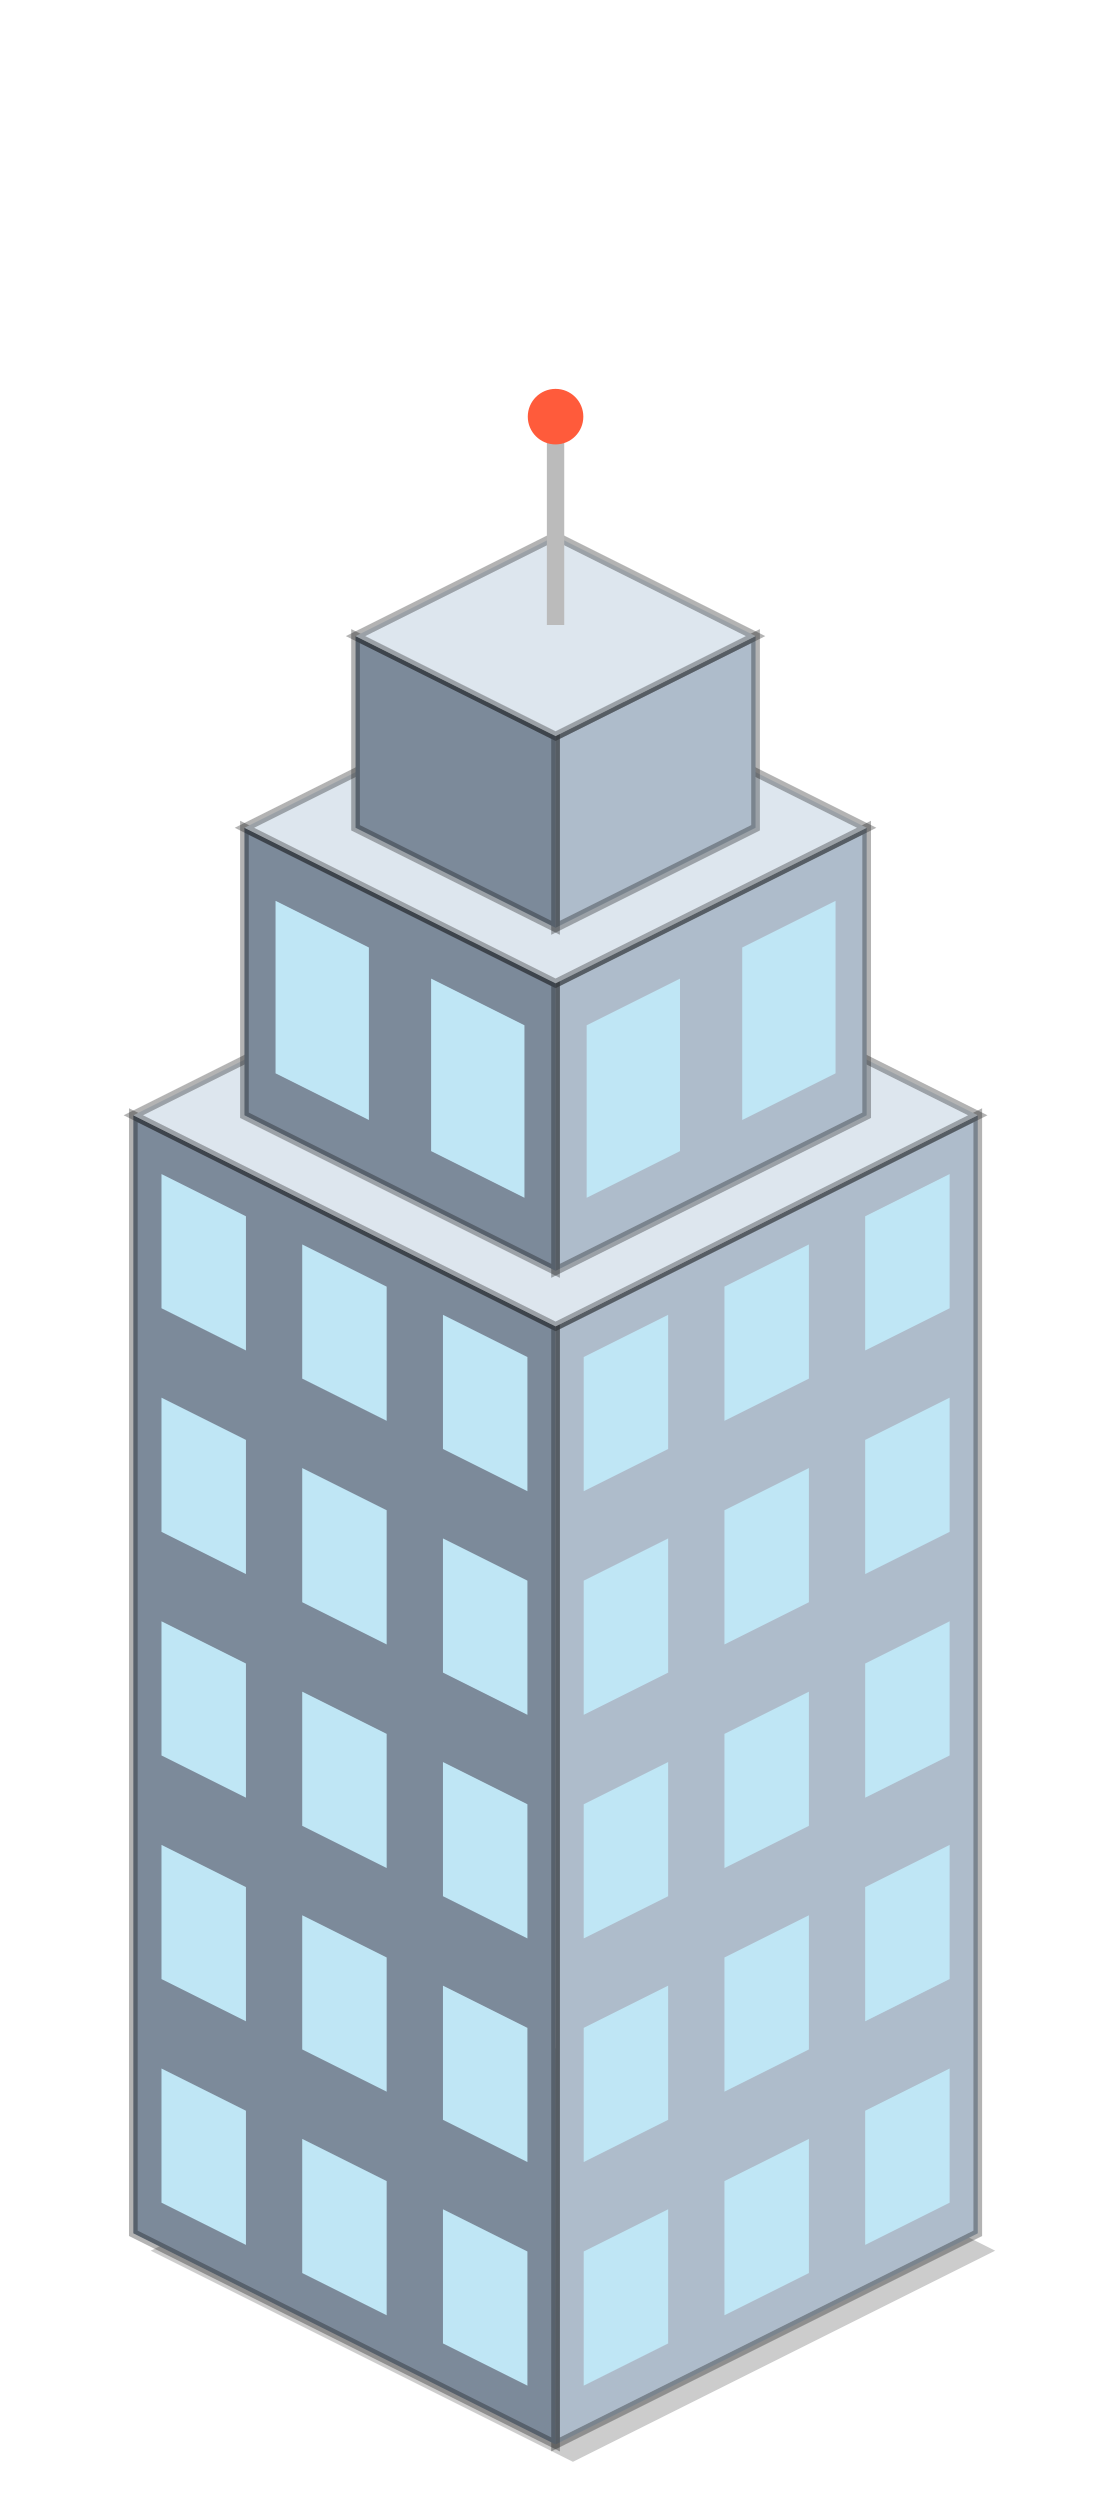
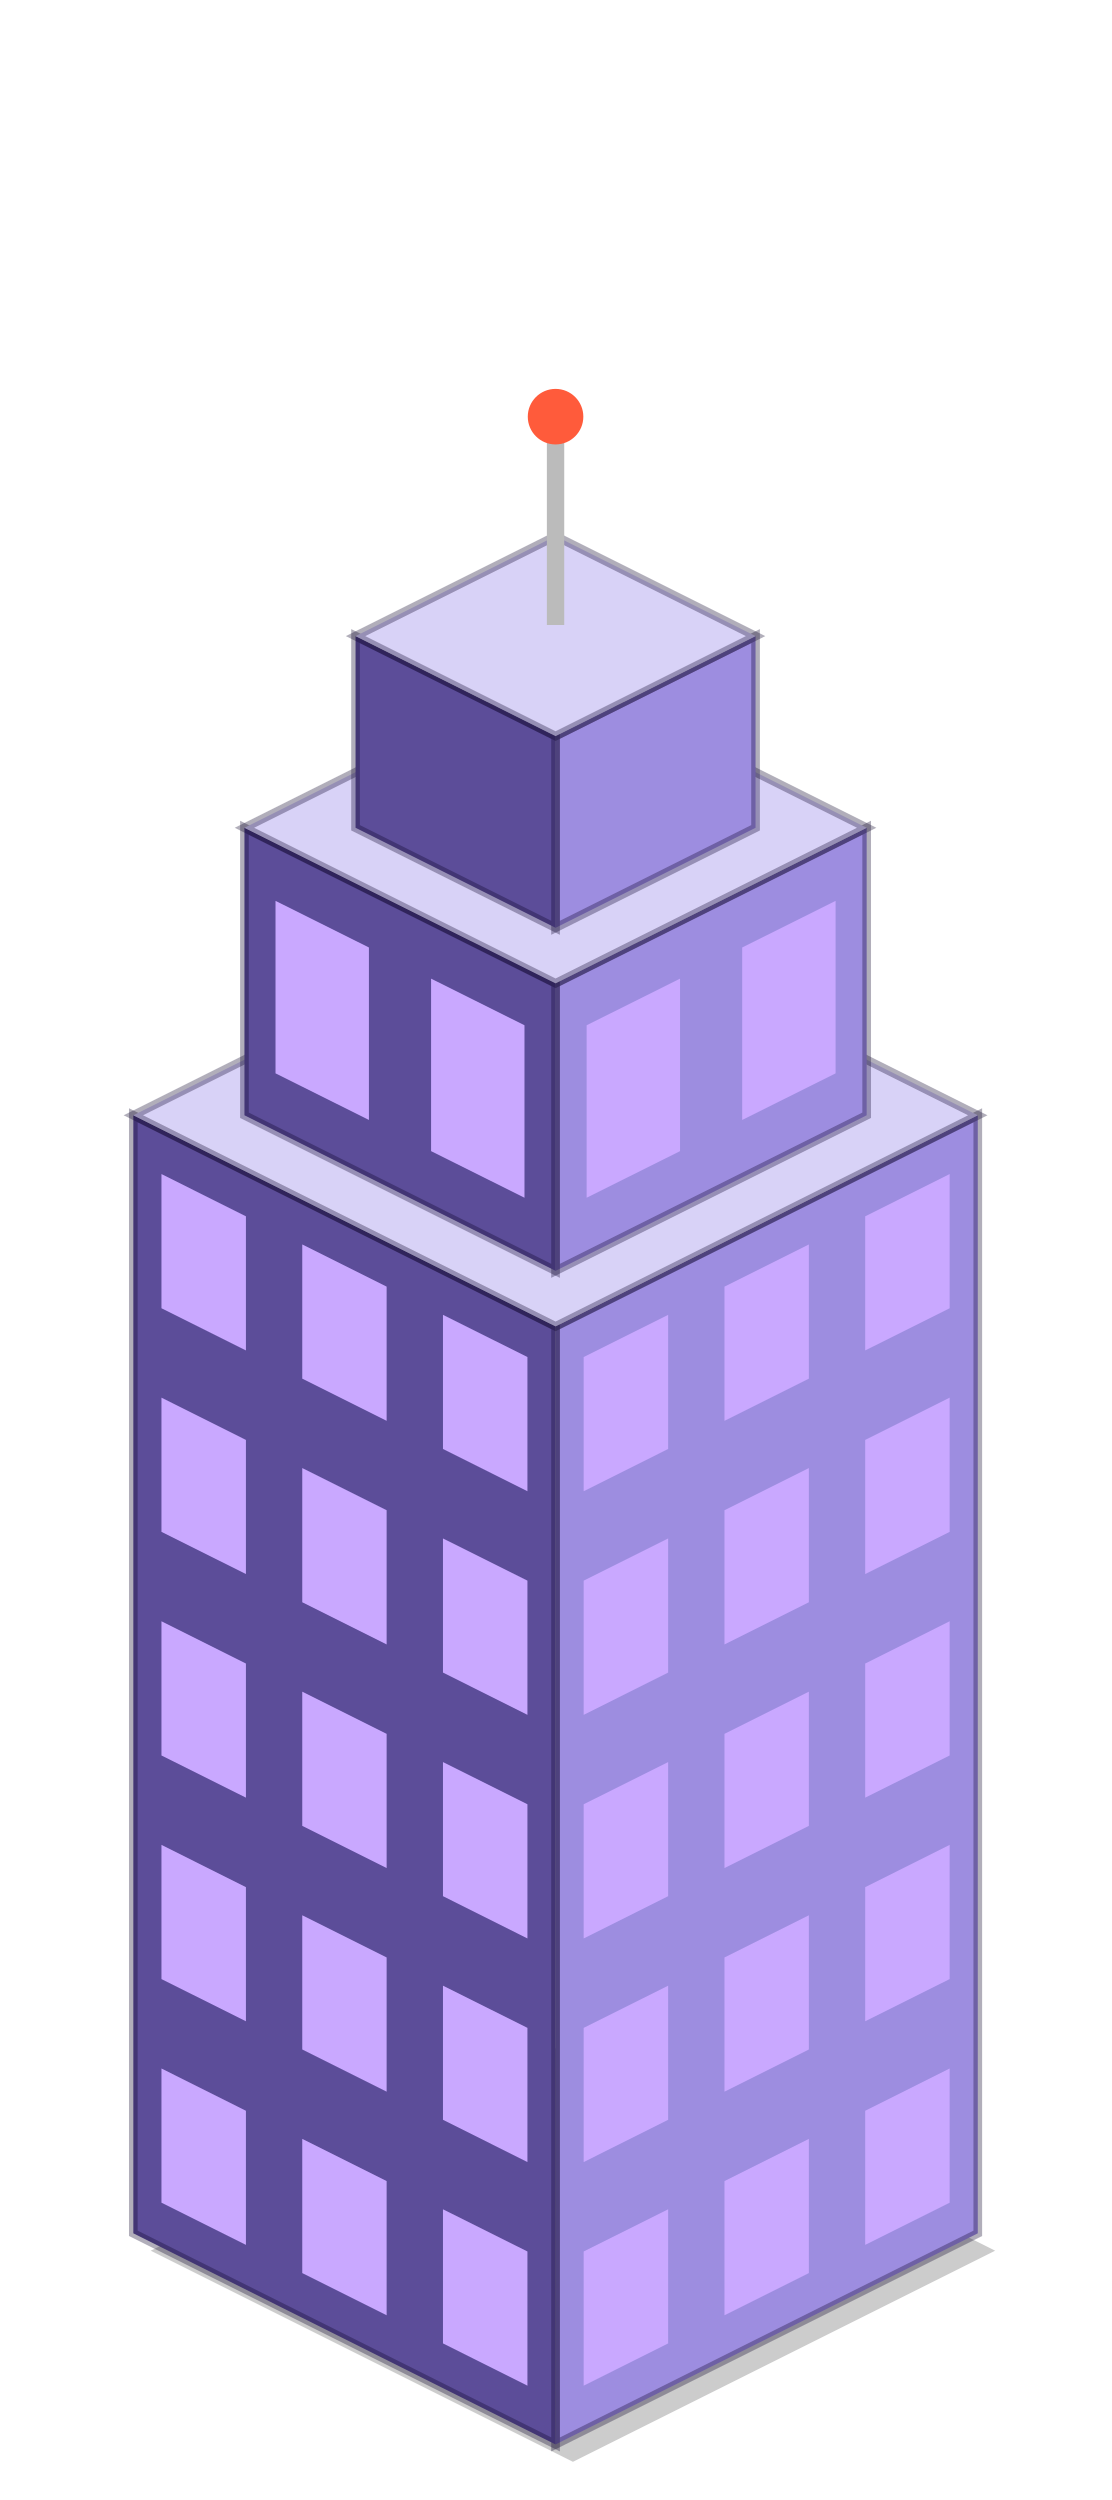
<svg xmlns="http://www.w3.org/2000/svg" version="1.1" width="128" height="288">
  <defs />
  <g>
-     <g transform="translate(2,2)">
-       <path fill="rgb(0,0,0)" stroke="none" paint-order="stroke fill markers" d=" M 64 232.96 L 112.64 257.28 L 64 281.6 L 15.36 257.28 Z" fill-opacity="0.20" />
-     </g>
-     <path fill="#aebccb" stroke="rgb(0,0,0)" paint-order="fill stroke markers" d=" M 112.64 257.28 L 64 281.6 L 64 152.8 L 112.64 128.48 Z" stroke-opacity="0.30" stroke-miterlimit="10" />
-     <path fill="#7c8a9a" stroke="rgb(0,0,0)" paint-order="fill stroke markers" d=" M 15.36 257.28 L 64 281.6 L 64 152.8 L 15.36 128.48 Z" stroke-opacity="0.30" stroke-miterlimit="10" />
-     <path fill="#dde6ee" stroke="rgb(0,0,0)" paint-order="fill stroke markers" d=" M 64 104.16 L 112.64 128.48 L 64 152.8 L 15.36 128.48 Z" stroke-opacity="0.30" stroke-miterlimit="10" />
-     <path fill="#bfe6f5" stroke="none" paint-order="stroke fill markers" d=" M 109.397 135.253 L 99.669 140.117 L 99.669 155.573 L 109.397 150.709 Z" />
-     <path fill="#bfe6f5" stroke="none" paint-order="stroke fill markers" d=" M 93.184 143.36 L 83.456 148.224 L 83.456 163.68 L 93.184 158.816 Z" />
-     <path fill="#bfe6f5" stroke="none" paint-order="stroke fill markers" d=" M 76.971 151.467 L 67.243 156.331 L 67.243 171.787 L 76.971 166.923 Z" />
-     <path fill="#bfe6f5" stroke="none" paint-order="stroke fill markers" d=" M 109.397 161.013 L 99.669 165.877 L 99.669 181.333 L 109.397 176.469 Z" />
-     <path fill="#bfe6f5" stroke="none" paint-order="stroke fill markers" d=" M 93.184 169.12 L 83.456 173.984 L 83.456 189.44 L 93.184 184.576 Z" />
-     <path fill="#bfe6f5" stroke="none" paint-order="stroke fill markers" d=" M 76.971 177.227 L 67.243 182.091 L 67.243 197.547 L 76.971 192.683 Z" />
-     <path fill="#bfe6f5" stroke="none" paint-order="stroke fill markers" d=" M 109.397 186.773 L 99.669 191.637 L 99.669 207.093 L 109.397 202.229 Z" />
-     <path fill="#bfe6f5" stroke="none" paint-order="stroke fill markers" d=" M 93.184 194.88 L 83.456 199.744 L 83.456 215.2 L 93.184 210.336 Z" />
-     <path fill="#bfe6f5" stroke="none" paint-order="stroke fill markers" d=" M 76.971 202.987 L 67.243 207.851 L 67.243 223.307 L 76.971 218.443 Z" />
-     <path fill="#bfe6f5" stroke="none" paint-order="stroke fill markers" d=" M 109.397 212.533 L 99.669 217.397 L 99.669 232.853 L 109.397 227.989 Z" />
-     <path fill="#bfe6f5" stroke="none" paint-order="stroke fill markers" d=" M 93.184 220.64 L 83.456 225.504 L 83.456 240.96 L 93.184 236.096 Z" />
-     <path fill="#bfe6f5" stroke="none" paint-order="stroke fill markers" d=" M 76.971 228.747 L 67.243 233.611 L 67.243 249.067 L 76.971 244.203 Z" />
-     <path fill="#bfe6f5" stroke="none" paint-order="stroke fill markers" d=" M 109.397 238.293 L 99.669 243.157 L 99.669 258.613 L 109.397 253.749 Z" />
-     <path fill="#bfe6f5" stroke="none" paint-order="stroke fill markers" d=" M 93.184 246.4 L 83.456 251.264 L 83.456 266.72 L 93.184 261.856 Z" />
-     <path fill="#bfe6f5" stroke="none" paint-order="stroke fill markers" d=" M 76.971 254.507 L 67.243 259.371 L 67.243 274.827 L 76.971 269.963 Z" />
-     <path fill="#bfe6f5" stroke="none" paint-order="stroke fill markers" d=" M 18.603 135.253 L 28.331 140.117 L 28.331 155.573 L 18.603 150.709 Z" />
-     <path fill="#bfe6f5" stroke="none" paint-order="stroke fill markers" d=" M 34.816 143.36 L 44.544 148.224 L 44.544 163.68 L 34.816 158.816 Z" />
-     <path fill="#bfe6f5" stroke="none" paint-order="stroke fill markers" d=" M 51.029 151.467 L 60.757 156.331 L 60.757 171.787 L 51.029 166.923 Z" />
-     <path fill="#bfe6f5" stroke="none" paint-order="stroke fill markers" d=" M 18.603 161.013 L 28.331 165.877 L 28.331 181.333 L 18.603 176.469 Z" />
-     <path fill="#bfe6f5" stroke="none" paint-order="stroke fill markers" d=" M 34.816 169.12 L 44.544 173.984 L 44.544 189.44 L 34.816 184.576 Z" />
-     <path fill="#bfe6f5" stroke="none" paint-order="stroke fill markers" d=" M 51.029 177.227 L 60.757 182.091 L 60.757 197.547 L 51.029 192.683 Z" />
-     <path fill="#bfe6f5" stroke="none" paint-order="stroke fill markers" d=" M 18.603 186.773 L 28.331 191.637 L 28.331 207.093 L 18.603 202.229 Z" />
-     <path fill="#bfe6f5" stroke="none" paint-order="stroke fill markers" d=" M 34.816 194.88 L 44.544 199.744 L 44.544 215.2 L 34.816 210.336 Z" />
-     <path fill="#bfe6f5" stroke="none" paint-order="stroke fill markers" d=" M 51.029 202.987 L 60.757 207.851 L 60.757 223.307 L 51.029 218.443 Z" />
-     <path fill="#bfe6f5" stroke="none" paint-order="stroke fill markers" d=" M 18.603 212.533 L 28.331 217.397 L 28.331 232.853 L 18.603 227.989 Z" />
-     <path fill="#bfe6f5" stroke="none" paint-order="stroke fill markers" d=" M 34.816 220.64 L 44.544 225.504 L 44.544 240.96 L 34.816 236.096 Z" />
-     <path fill="#bfe6f5" stroke="none" paint-order="stroke fill markers" d=" M 51.029 228.747 L 60.757 233.611 L 60.757 249.067 L 51.029 244.203 Z" />
-     <path fill="#bfe6f5" stroke="none" paint-order="stroke fill markers" d=" M 18.603 238.293 L 28.331 243.157 L 28.331 258.613 L 18.603 253.749 Z" />
-     <path fill="#bfe6f5" stroke="none" paint-order="stroke fill markers" d=" M 34.816 246.4 L 44.544 251.264 L 44.544 266.72 L 34.816 261.856 Z" />
-     <path fill="#bfe6f5" stroke="none" paint-order="stroke fill markers" d=" M 51.029 254.507 L 60.757 259.371 L 60.757 274.827 L 51.029 269.963 Z" />
-     <path fill="#aebccb" stroke="rgb(0,0,0)" paint-order="fill stroke markers" d=" M 99.84 128.48 L 64 146.4 L 64 113.28 L 99.84 95.36 Z" stroke-opacity="0.30" stroke-miterlimit="10" />
-     <path fill="#7c8a9a" stroke="rgb(0,0,0)" paint-order="fill stroke markers" d=" M 28.16 128.48 L 64 146.4 L 64 113.28 L 28.16 95.36 Z" stroke-opacity="0.30" stroke-miterlimit="10" />
-     <path fill="#dde6ee" stroke="rgb(0,0,0)" paint-order="fill stroke markers" d=" M 64 77.44 L 99.84 95.36 L 64 113.28 L 28.16 95.36 Z" stroke-opacity="0.30" stroke-miterlimit="10" />
-     <path fill="#bfe6f5" stroke="none" paint-order="stroke fill markers" d=" M 96.256 103.776 L 85.504 109.152 L 85.504 129.024 L 96.256 123.648 Z" />
-     <path fill="#bfe6f5" stroke="none" paint-order="stroke fill markers" d=" M 78.336 112.736 L 67.584 118.112 L 67.584 137.984 L 78.336 132.608 Z" />
-     <path fill="#bfe6f5" stroke="none" paint-order="stroke fill markers" d=" M 31.744 103.776 L 42.496 109.152 L 42.496 129.024 L 31.744 123.648 Z" />
-     <path fill="#bfe6f5" stroke="none" paint-order="stroke fill markers" d=" M 49.664 112.736 L 60.416 118.112 L 60.416 137.984 L 49.664 132.608 Z" />
-     <path fill="#aebccb" stroke="rgb(0,0,0)" paint-order="fill stroke markers" d=" M 87.04 95.36 L 64 106.88 L 64 84.8 L 87.04 73.28 Z" stroke-opacity="0.30" stroke-miterlimit="10" />
-     <path fill="#7c8a9a" stroke="rgb(0,0,0)" paint-order="fill stroke markers" d=" M 40.96 95.36 L 64 106.88 L 64 84.8 L 40.96 73.28 Z" stroke-opacity="0.30" stroke-miterlimit="10" />
-     <path fill="#dde6ee" stroke="rgb(0,0,0)" paint-order="fill stroke markers" d=" M 64 61.76 L 87.04 73.28 L 64 84.8 L 40.96 73.28 Z" stroke-opacity="0.30" stroke-miterlimit="10" />
-     <path fill="none" stroke="#bbb" paint-order="fill stroke markers" d=" M 64 72 L 64 48" stroke-miterlimit="10" stroke-width="2" />
-     <path fill="#ff5b3b" stroke="none" paint-order="stroke fill markers" d=" M 67.2 48 A 3.2 3.2 0 1 1 67.2 47.997" />
+     <path d="M66,234.96 L114.64,259.28 L66,283.6 L17.36,259.28 Z" fill="rgb(0,0,0)" fill-opacity="0.2" />
+     <path d="M112.64,257.28 L64,281.6 L64,152.8 L112.64,128.48 Z" fill="#9d8de0" />
+     <path d="M112.64,257.28 L64,281.6 L64,152.8 L112.64,128.48 Z" fill="none" stroke="rgb(12,0,40)" stroke-opacity="0.32" stroke-width="1" />
+     <path d="M15.36,257.28 L64,281.6 L64,152.8 L15.36,128.48 Z" fill="#5c4d99" />
+     <path d="M15.36,257.28 L64,281.6 L64,152.8 L15.36,128.48 Z" fill="none" stroke="rgb(12,0,40)" stroke-opacity="0.32" stroke-width="1" />
+     <path d="M64,104.16 L112.64,128.48 L64,152.8 L15.36,128.48 Z" fill="#d8d2f7" />
+     <path d="M64,104.16 L112.64,128.48 L64,152.8 L15.36,128.48 Z" fill="none" stroke="rgb(12,0,40)" stroke-opacity="0.32" stroke-width="1" />
+     <path d="M109.4,135.25 L99.67,140.12 L99.67,155.57 L109.4,150.71 Z" fill="#c9a8ff" />
+     <path d="M93.18,143.36 L83.46,148.22 L83.46,163.68 L93.18,158.82 Z" fill="#c9a8ff" />
+     <path d="M76.97,151.47 L67.24,156.33 L67.24,171.79 L76.97,166.92 Z" fill="#c9a8ff" />
+     <path d="M109.4,161.01 L99.67,165.88 L99.67,181.33 L109.4,176.47 Z" fill="#c9a8ff" />
+     <path d="M93.18,169.12 L83.46,173.98 L83.46,189.44 L93.18,184.58 Z" fill="#c9a8ff" />
+     <path d="M76.97,177.23 L67.24,182.09 L67.24,197.55 L76.97,192.68 Z" fill="#c9a8ff" />
+     <path d="M109.4,186.77 L99.67,191.64 L99.67,207.09 L109.4,202.23 Z" fill="#c9a8ff" />
+     <path d="M93.18,194.88 L83.46,199.74 L83.46,215.2 L93.18,210.34 Z" fill="#c9a8ff" />
+     <path d="M76.97,202.99 L67.24,207.85 L67.24,223.31 L76.97,218.44 Z" fill="#c9a8ff" />
+     <path d="M109.4,212.53 L99.67,217.4 L99.67,232.85 L109.4,227.99 Z" fill="#c9a8ff" />
+     <path d="M93.18,220.64 L83.46,225.5 L83.46,240.96 L93.18,236.1 Z" fill="#c9a8ff" />
+     <path d="M76.97,228.75 L67.24,233.61 L67.24,249.07 L76.97,244.2 Z" fill="#c9a8ff" />
+     <path d="M109.4,238.29 L99.67,243.16 L99.67,258.61 L109.4,253.75 Z" fill="#c9a8ff" />
+     <path d="M93.18,246.4 L83.46,251.26 L83.46,266.72 L93.18,261.86 Z" fill="#c9a8ff" />
+     <path d="M76.97,254.51 L67.24,259.37 L67.24,274.83 L76.97,269.96 Z" fill="#c9a8ff" />
+     <path d="M18.6,135.25 L28.33,140.12 L28.33,155.57 L18.6,150.71 Z" fill="#c9a8ff" />
+     <path d="M34.82,143.36 L44.54,148.22 L44.54,163.68 L34.82,158.82 Z" fill="#c9a8ff" />
+     <path d="M51.03,151.47 L60.76,156.33 L60.76,171.79 L51.03,166.92 Z" fill="#c9a8ff" />
+     <path d="M18.6,161.01 L28.33,165.88 L28.33,181.33 L18.6,176.47 Z" fill="#c9a8ff" />
+     <path d="M34.82,169.12 L44.54,173.98 L44.54,189.44 L34.82,184.58 Z" fill="#c9a8ff" />
+     <path d="M51.03,177.23 L60.76,182.09 L60.76,197.55 L51.03,192.68 Z" fill="#c9a8ff" />
+     <path d="M18.6,186.77 L28.33,191.64 L28.33,207.09 L18.6,202.23 Z" fill="#c9a8ff" />
+     <path d="M34.82,194.88 L44.54,199.74 L44.54,215.2 L34.82,210.34 Z" fill="#c9a8ff" />
+     <path d="M51.03,202.99 L60.76,207.85 L60.76,223.31 L51.03,218.44 Z" fill="#c9a8ff" />
+     <path d="M18.6,212.53 L28.33,217.4 L28.33,232.85 L18.6,227.99 Z" fill="#c9a8ff" />
+     <path d="M34.82,220.64 L44.54,225.5 L44.54,240.96 L34.82,236.1 Z" fill="#c9a8ff" />
+     <path d="M51.03,228.75 L60.76,233.61 L60.76,249.07 L51.03,244.2 Z" fill="#c9a8ff" />
+     <path d="M18.6,238.29 L28.33,243.16 L28.33,258.61 L18.6,253.75 Z" fill="#c9a8ff" />
+     <path d="M34.82,246.4 L44.54,251.26 L44.54,266.72 L34.82,261.86 Z" fill="#c9a8ff" />
+     <path d="M51.03,254.51 L60.76,259.37 L60.76,274.83 L51.03,269.96 Z" fill="#c9a8ff" />
+     <path d="M99.84,128.48 L64,146.4 L64,113.28 L99.84,95.36 Z" fill="#9d8de0" />
+     <path d="M99.84,128.48 L64,146.4 L64,113.28 L99.84,95.36 Z" fill="none" stroke="rgb(12,0,40)" stroke-opacity="0.32" stroke-width="1" />
+     <path d="M28.16,128.48 L64,146.4 L64,113.28 L28.16,95.36 Z" fill="#5c4d99" />
+     <path d="M28.16,128.48 L64,146.4 L64,113.28 L28.16,95.36 Z" fill="none" stroke="rgb(12,0,40)" stroke-opacity="0.32" stroke-width="1" />
+     <path d="M64,77.44 L99.84,95.36 L64,113.28 L28.16,95.36 Z" fill="#d8d2f7" />
+     <path d="M64,77.44 L99.84,95.36 L64,113.28 L28.16,95.36 Z" fill="none" stroke="rgb(12,0,40)" stroke-opacity="0.32" stroke-width="1" />
+     <path d="M96.26,103.78 L85.5,109.15 L85.5,129.02 L96.26,123.65 Z" fill="#c9a8ff" />
+     <path d="M78.34,112.74 L67.58,118.11 L67.58,137.98 L78.34,132.61 Z" fill="#c9a8ff" />
+     <path d="M31.74,103.78 L42.5,109.15 L42.5,129.02 L31.74,123.65 Z" fill="#c9a8ff" />
+     <path d="M49.66,112.74 L60.42,118.11 L60.42,137.98 L49.66,132.61 Z" fill="#c9a8ff" />
+     <path d="M87.04,95.36 L64,106.88 L64,84.8 L87.04,73.28 Z" fill="#9d8de0" />
+     <path d="M87.04,95.36 L64,106.88 L64,84.8 L87.04,73.28 Z" fill="none" stroke="rgb(12,0,40)" stroke-opacity="0.32" stroke-width="1" />
+     <path d="M40.96,95.36 L64,106.88 L64,84.8 L40.96,73.28 Z" fill="#5c4d99" />
+     <path d="M40.96,95.36 L64,106.88 L64,84.8 L40.96,73.28 Z" fill="none" stroke="rgb(12,0,40)" stroke-opacity="0.32" stroke-width="1" />
+     <path d="M64,61.76 L87.04,73.28 L64,84.8 L40.96,73.28 Z" fill="#d8d2f7" />
+     <path d="M64,61.76 L87.04,73.28 L64,84.8 L40.96,73.28 Z" fill="none" stroke="rgb(12,0,40)" stroke-opacity="0.32" stroke-width="1" />
+     <path d="M64,72 L64,48" fill="none" stroke="#bbb" stroke-width="2" />
+     <circle cx="64" cy="48" r="3.2" fill="#ff5b3b" />
+     <path d="" fill="#ff5b3b" />
  </g>
</svg>
